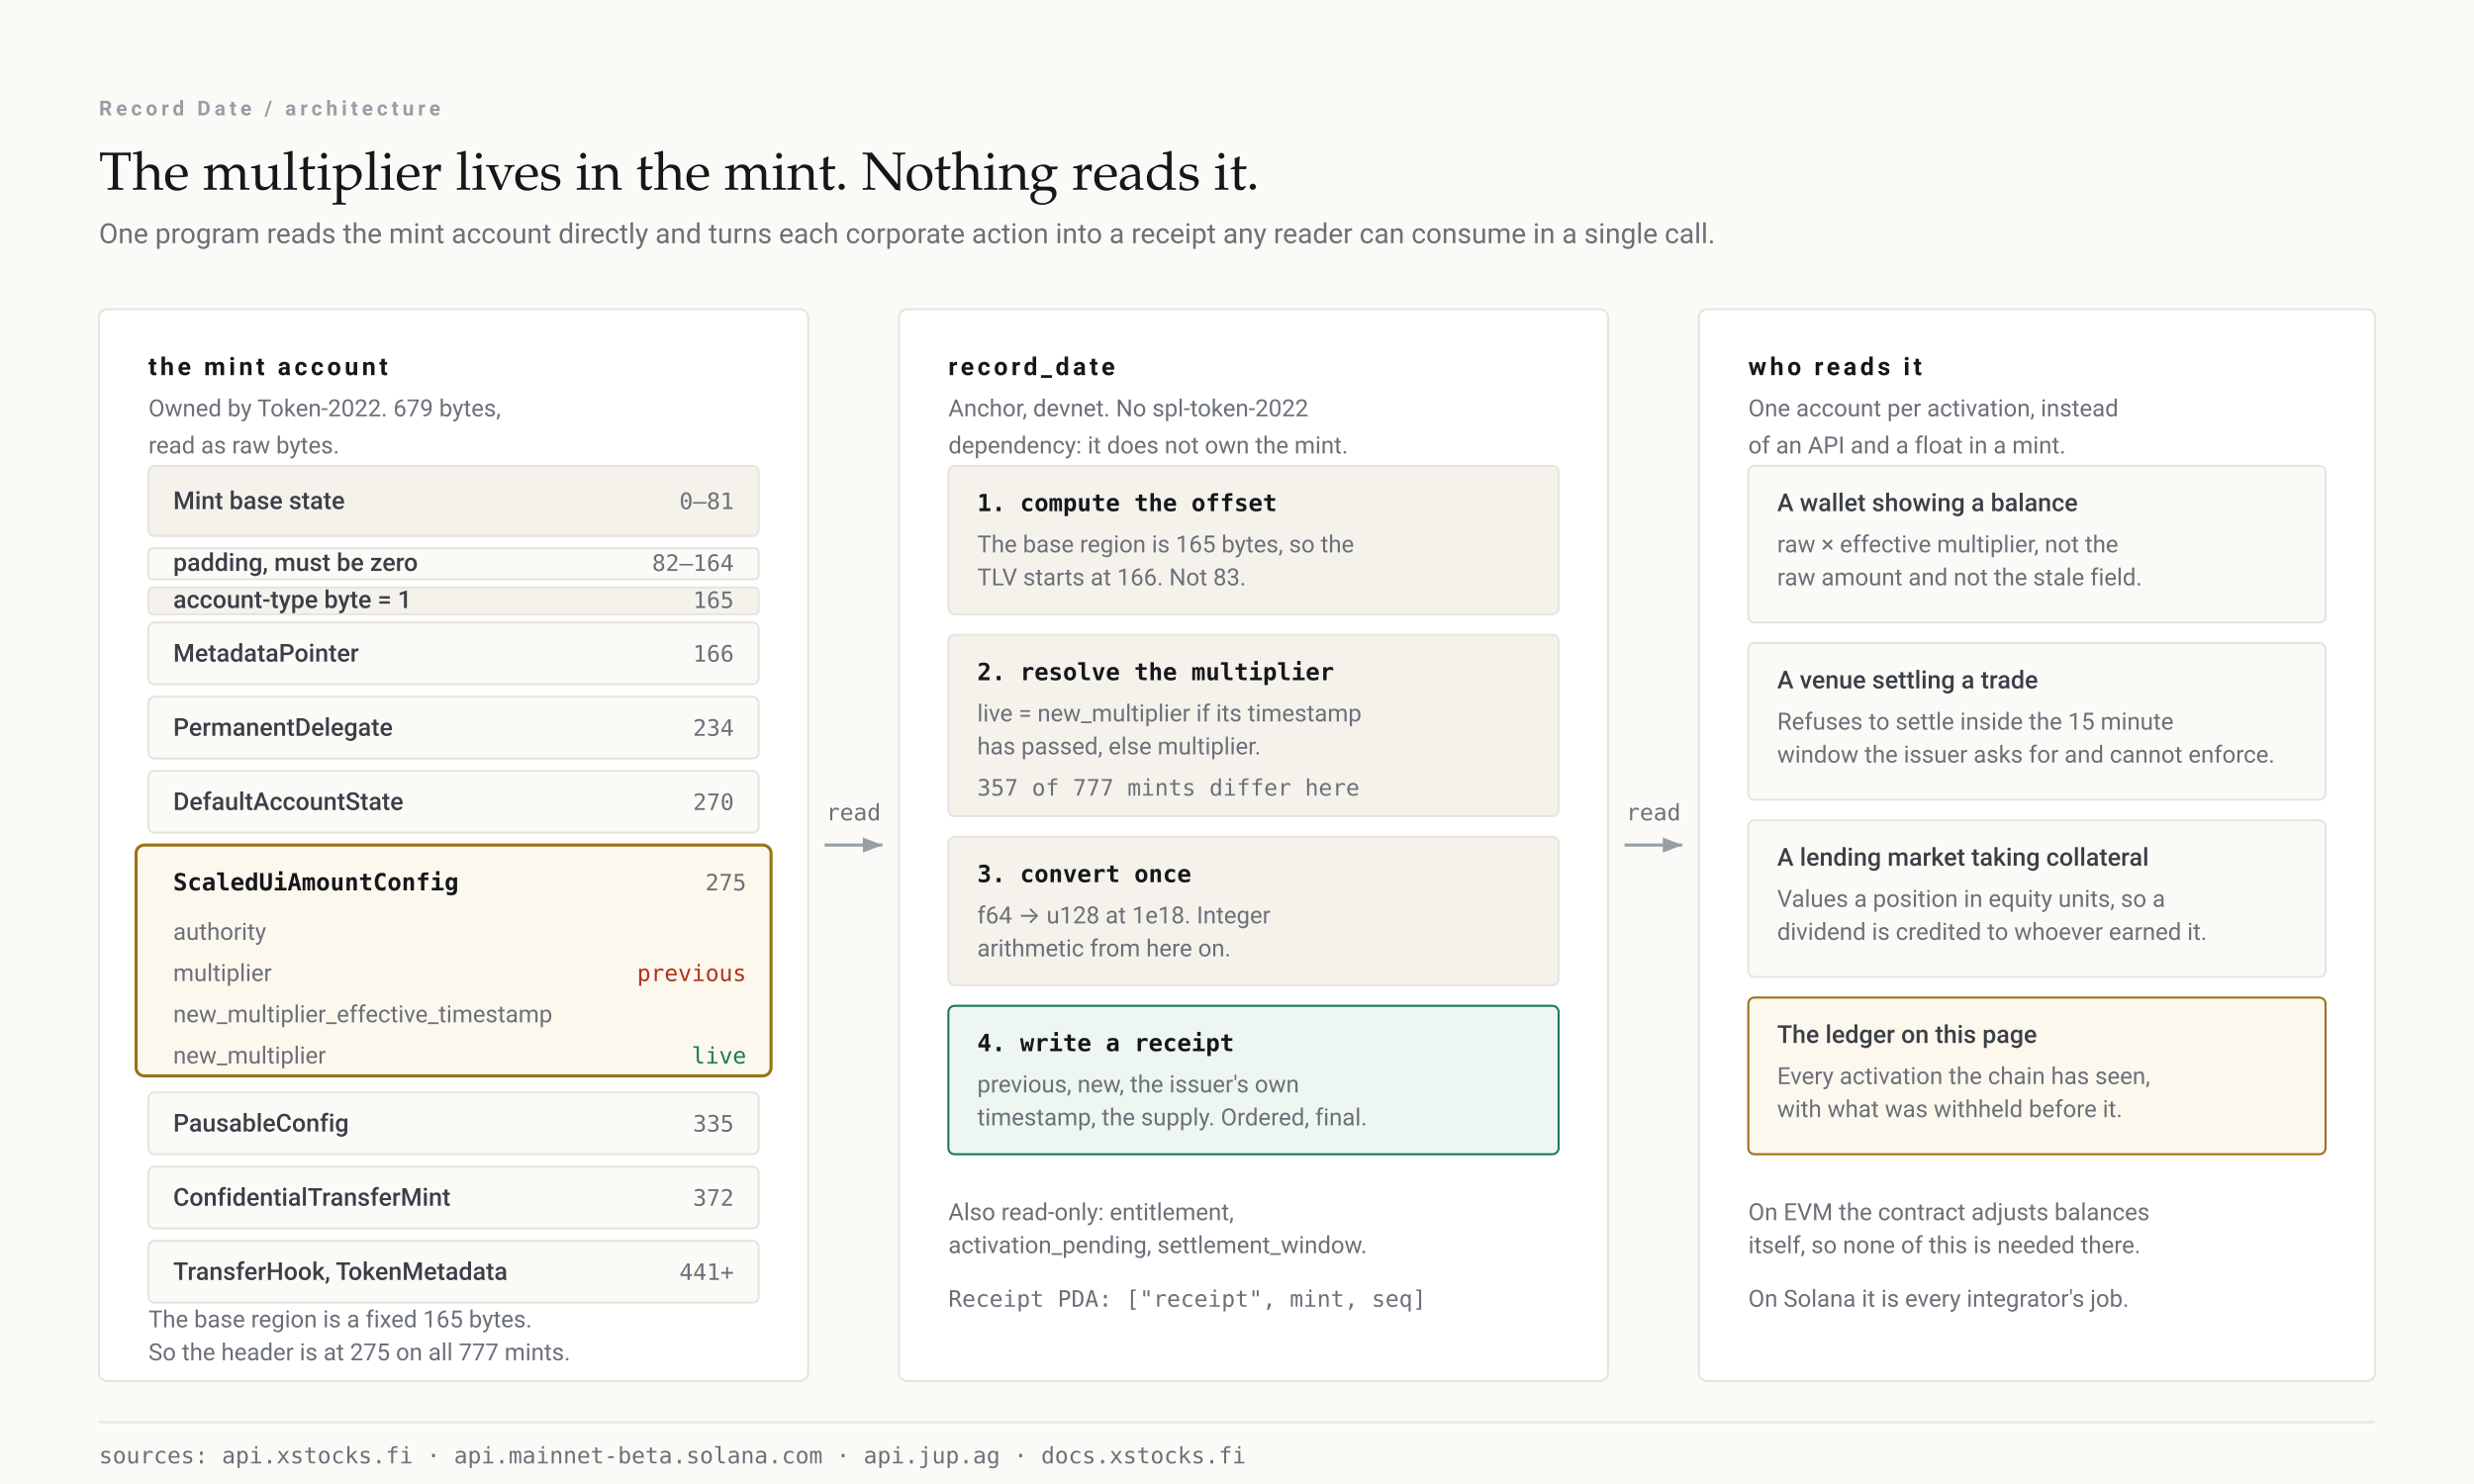
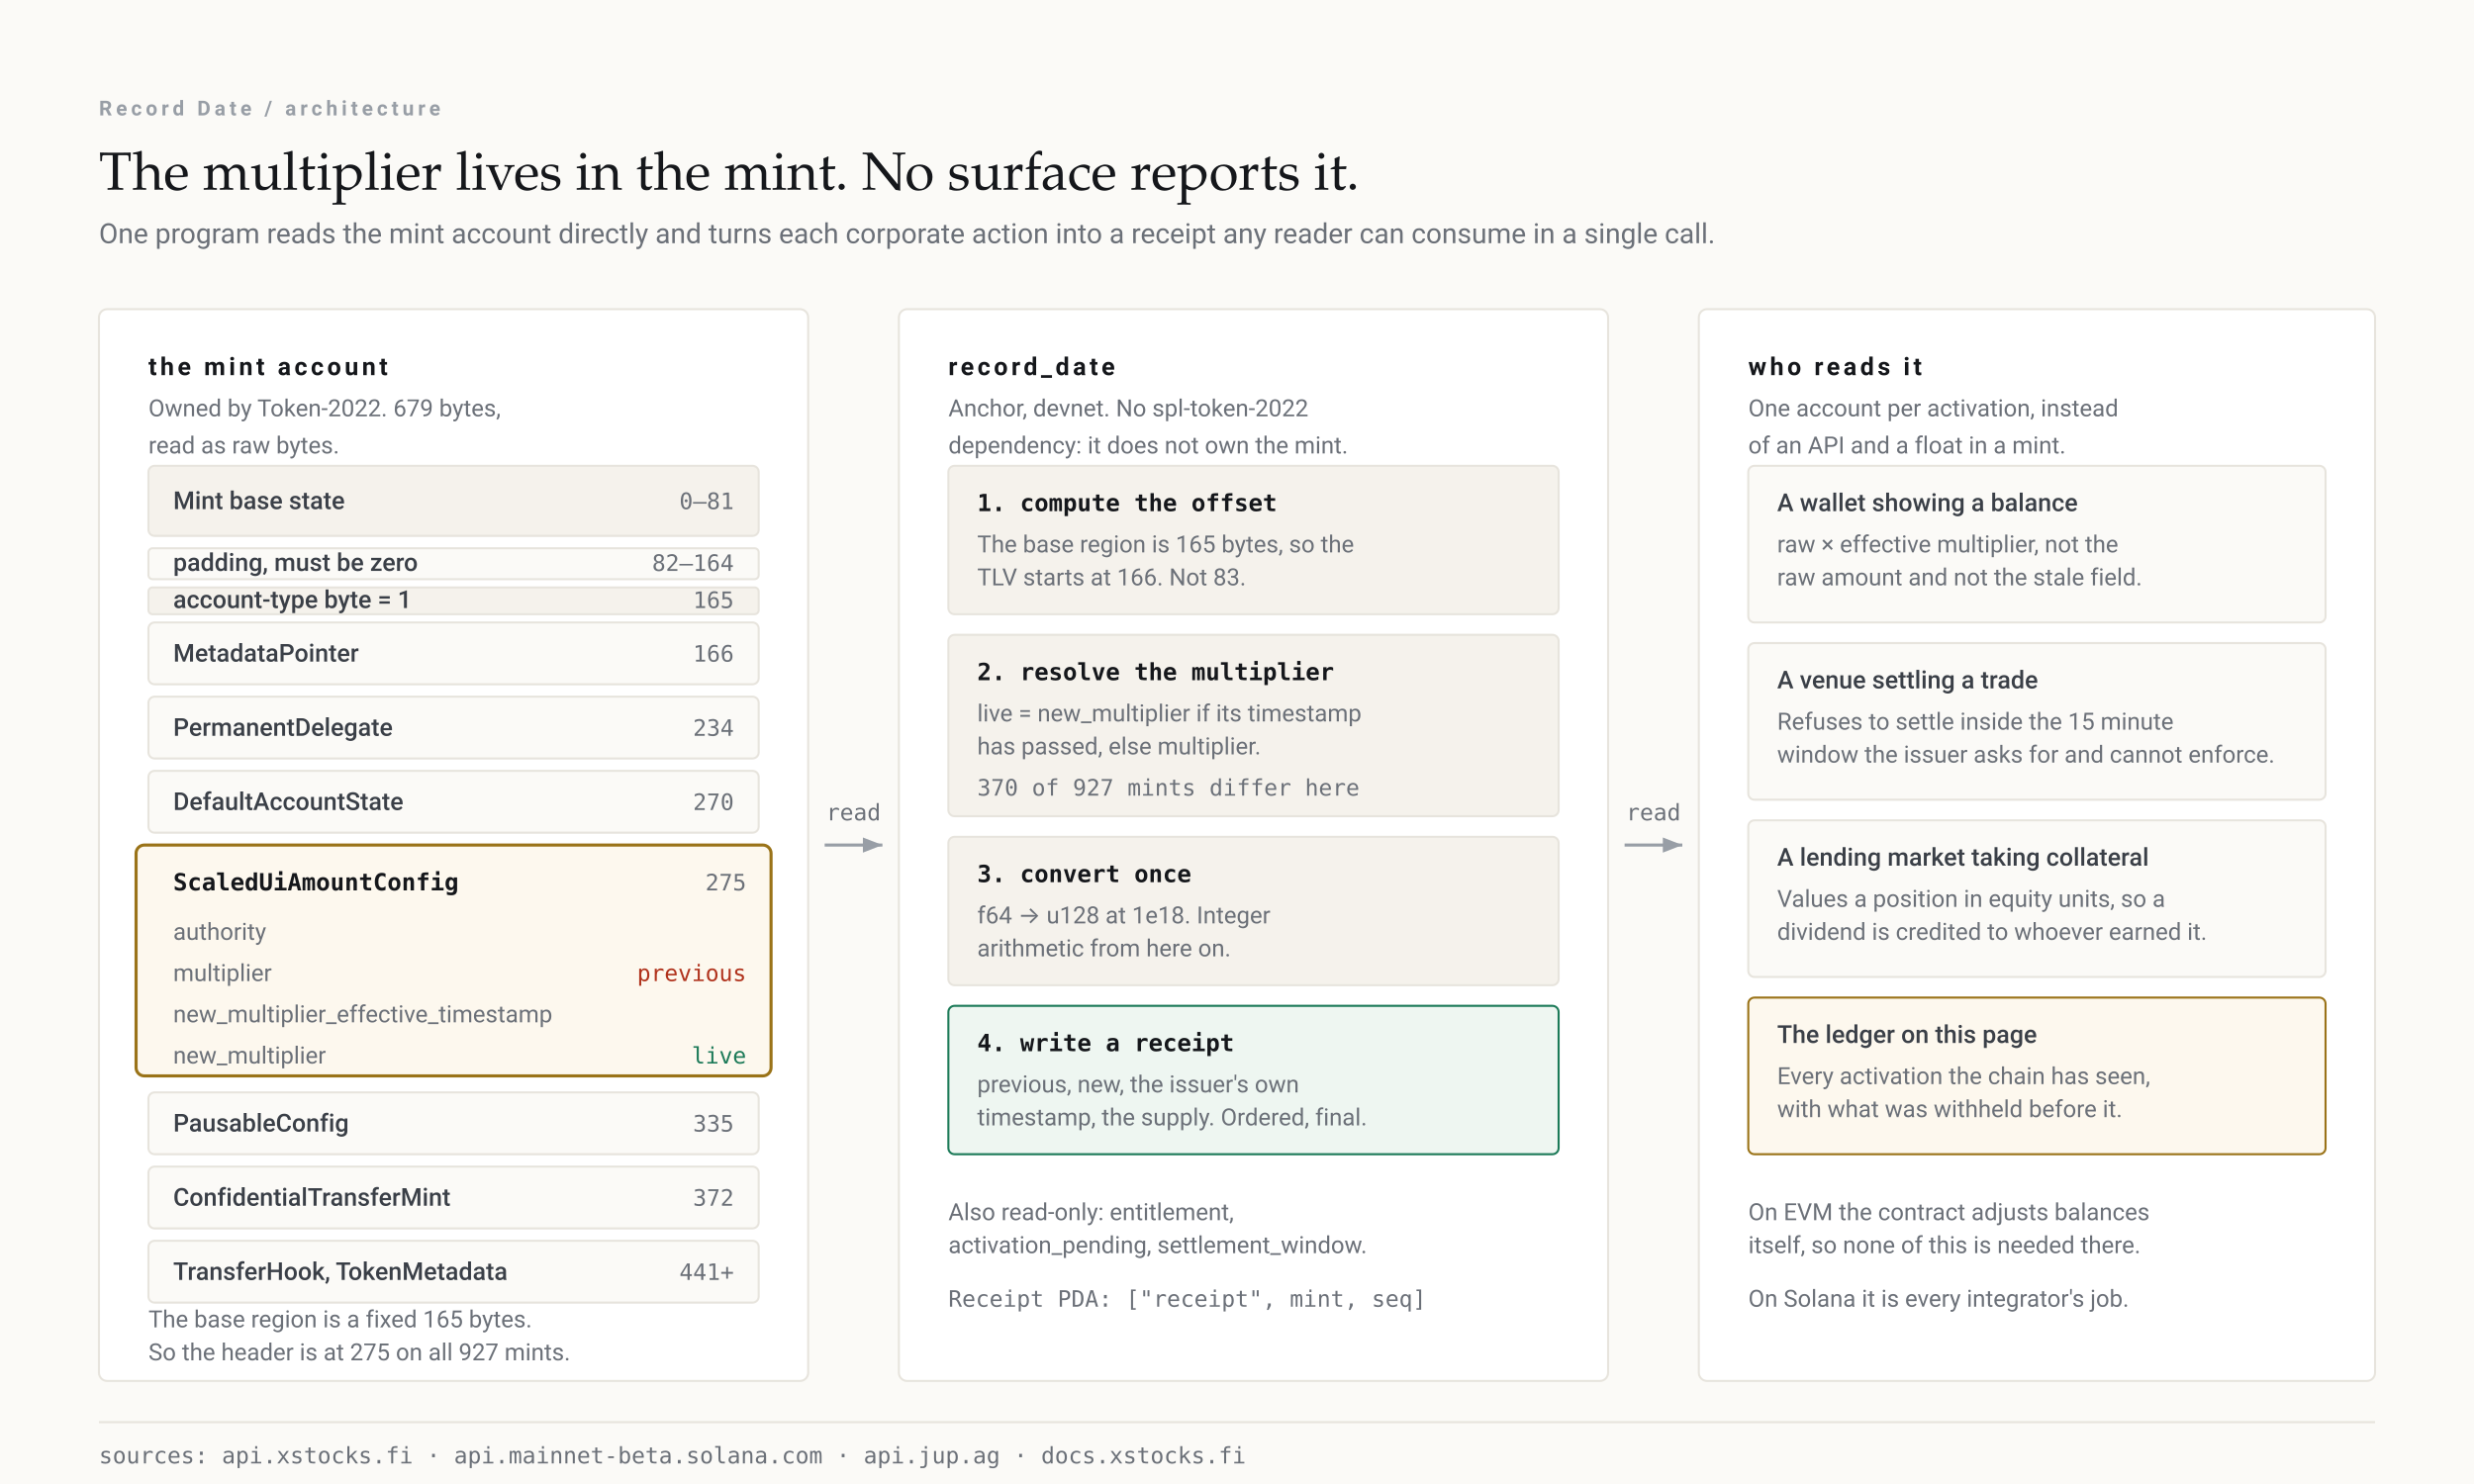
<svg xmlns="http://www.w3.org/2000/svg" viewBox="0 0 1200 720" width="1200" height="720" role="img" aria-label="Architecture: a Token-2022 mint account is read by the record_date program, which writes receipts that readers consume">
  <defs>
    <marker id="ar" viewBox="0 0 10 10" refX="9" refY="5" markerWidth="7" markerHeight="7" orient="auto-start-reverse">
      <path d="M0 1.5 9 5 0 8.5z" fill="#989ea6" />
    </marker>
    <style>
      .t   { font-family:-apple-system,BlinkMacSystemFont,"Segoe UI",Roboto,Helvetica,Arial,sans-serif; }
      .m   { font-family:ui-monospace,SFMono-Regular,"SF Mono",Menlo,Consolas,monospace; }
      .eyebrow { font:650 10px/1 -apple-system,BlinkMacSystemFont,"Segoe UI",Roboto,sans-serif;
                 letter-spacing:.19em; text-transform:uppercase; fill:#989ea6; }
      .h   { font:400 26px/1.1 "Iowan Old Style","Palatino Linotype",Palatino,Georgia,serif; fill:#15171b; }
      .sub { font:400 13.5px/1.5 -apple-system,BlinkMacSystemFont,"Segoe UI",Roboto,sans-serif; fill:#6b7078; }
      .ph  { font:650 12px/1 -apple-system,BlinkMacSystemFont,"Segoe UI",Roboto,sans-serif;
             letter-spacing:.14em; text-transform:uppercase; fill:#15171b; }
      .lb  { font:500 12px/1.4 -apple-system,BlinkMacSystemFont,"Segoe UI",Roboto,sans-serif; fill:#3a3f47; }
      .sm  { font:400 11.5px/1.45 -apple-system,BlinkMacSystemFont,"Segoe UI",Roboto,sans-serif; fill:#6b7078; }
      .mo  { font:400 11px/1 ui-monospace,SFMono-Regular,Menlo,monospace; fill:#6b7078; }
      .mov { font:600 11.5px/1 ui-monospace,SFMono-Regular,Menlo,monospace; fill:#15171b; }
      .paid { fill:#1c7a58; } .take { fill:#b0321c; } .brass { fill:#9a7318; }
    </style>
  </defs>
  <rect width="1200" height="720" fill="#fbfaf7" />
  <text x="48" y="56" class="eyebrow">Record Date / architecture</text>
-   <text x="48" y="92" class="h">The multiplier lives in the mint. Nothing reads it.</text>
+   <text x="48" y="92" class="h">The multiplier lives in the mint. No surface reports it.</text>
  <text x="48" y="118" class="sub">One program reads the mint account directly and turns each corporate action into a receipt any reader can consume in a single call.</text>
  <rect x="48" y="150" width="344" height="520" rx="4" fill="#ffffff" stroke="#e7e4dd" />
  <text x="72" y="182" class="ph">the mint account</text>
  <text x="72" y="202" class="sm">Owned by Token-2022. 679 bytes,</text>
  <text x="72" y="220" class="sm">read as raw bytes.</text>
  <g>
    <rect x="72" y="226" width="296" height="34" rx="3" fill="#f5f2ec" stroke="#e7e4dd" />
    <text x="84" y="247" class="lb">Mint base state</text>
    <text x="356" y="247" class="mo" text-anchor="end">0–81</text>
    <rect x="72" y="266" width="296" height="15" rx="2" fill="#fbfaf7" stroke="#e7e4dd" />
    <text x="84" y="277" class="lb" font-size="10.5">padding, must be zero</text>
    <text x="356" y="277" class="mo" text-anchor="end">82–164</text>
    <rect x="72" y="285" width="296" height="13" rx="2" fill="#f5f2ec" stroke="#e7e4dd" />
    <text x="84" y="295" class="lb" font-size="10.5">account-type byte = 1</text>
    <text x="356" y="295" class="mo" text-anchor="end">165</text>
    <rect x="72" y="302" width="296" height="30" rx="3" fill="#fbfaf7" stroke="#e7e4dd" />
    <text x="84" y="321" class="lb">MetadataPointer</text>
    <text x="356" y="321" class="mo" text-anchor="end">166</text>
    <rect x="72" y="338" width="296" height="30" rx="3" fill="#fbfaf7" stroke="#e7e4dd" />
    <text x="84" y="357" class="lb">PermanentDelegate</text>
    <text x="356" y="357" class="mo" text-anchor="end">234</text>
    <rect x="72" y="374" width="296" height="30" rx="3" fill="#fbfaf7" stroke="#e7e4dd" />
    <text x="84" y="393" class="lb">DefaultAccountState</text>
    <text x="356" y="393" class="mo" text-anchor="end">270</text>
    <rect x="66" y="410" width="308" height="112" rx="4" fill="#fdf8ee" stroke="#9a7318" stroke-width="1.5" />
    <text x="84" y="432" class="mov">ScaledUiAmountConfig</text>
    <text x="362" y="432" class="mo" text-anchor="end">275</text>
    <text x="84" y="456" class="sm">authority</text>
    <text x="84" y="476" class="sm">multiplier</text>
    <text x="84" y="496" class="sm">new_multiplier_effective_timestamp</text>
    <text x="84" y="516" class="sm">new_multiplier</text>
    <text x="362" y="476" class="mo take" text-anchor="end">previous</text>
    <text x="362" y="516" class="mo paid" text-anchor="end">live</text>
    <rect x="72" y="530" width="296" height="30" rx="3" fill="#fbfaf7" stroke="#e7e4dd" />
    <text x="84" y="549" class="lb">PausableConfig</text>
    <text x="356" y="549" class="mo" text-anchor="end">335</text>
    <rect x="72" y="566" width="296" height="30" rx="3" fill="#fbfaf7" stroke="#e7e4dd" />
    <text x="84" y="585" class="lb">ConfidentialTransferMint</text>
    <text x="356" y="585" class="mo" text-anchor="end">372</text>
    <rect x="72" y="602" width="296" height="30" rx="3" fill="#fbfaf7" stroke="#e7e4dd" />
    <text x="84" y="621" class="lb">TransferHook, TokenMetadata</text>
    <text x="356" y="621" class="mo" text-anchor="end">441+</text>
  </g>
  <text x="72" y="644" class="sm">The base region is a fixed 165 bytes.</text>
-   <text x="72" y="660" class="sm">So the header is at 275 on all 777 mints.</text>
+   <text x="72" y="660" class="sm">So the header is at 275 on all 927 mints.</text>
  <line x1="400" y1="410" x2="428" y2="410" stroke="#989ea6" stroke-width="1.5" marker-end="url(#ar)" />
  <text x="414" y="398" class="mo" text-anchor="middle">read</text>
  <rect x="436" y="150" width="344" height="520" rx="4" fill="#ffffff" stroke="#e7e4dd" />
  <text x="460" y="182" class="ph">record_date</text>
  <text x="460" y="202" class="sm">Anchor, devnet. No spl-token-2022</text>
  <text x="460" y="220" class="sm">dependency: it does not own the mint.</text>
  <g>
    <rect x="460" y="226" width="296" height="72" rx="3" fill="#f5f2ec" stroke="#e7e4dd" />
    <text x="474" y="248" class="mov">1. compute the offset</text>
    <text x="474" y="268" class="sm">The base region is 165 bytes, so the</text>
    <text x="474" y="284" class="sm">TLV starts at 166. Not 83.</text>
    <rect x="460" y="308" width="296" height="88" rx="3" fill="#f5f2ec" stroke="#e7e4dd" />
    <text x="474" y="330" class="mov">2. resolve the multiplier</text>
    <text x="474" y="350" class="sm">live = new_multiplier if its timestamp</text>
    <text x="474" y="366" class="sm">has passed, else multiplier.</text>
-     <text x="474" y="386" class="mo" fill="#b0321c">357 of 777 mints differ here</text>
+     <text x="474" y="386" class="mo" fill="#b0321c">370 of 927 mints differ here</text>
    <rect x="460" y="406" width="296" height="72" rx="3" fill="#f5f2ec" stroke="#e7e4dd" />
    <text x="474" y="428" class="mov">3. convert once</text>
    <text x="474" y="448" class="sm">f64 → u128 at 1e18. Integer</text>
    <text x="474" y="464" class="sm">arithmetic from here on.</text>
    <rect x="460" y="488" width="296" height="72" rx="3" fill="#eef6f1" stroke="#1c7a58" />
    <text x="474" y="510" class="mov">4. write a receipt</text>
    <text x="474" y="530" class="sm">previous, new, the issuer's own</text>
    <text x="474" y="546" class="sm">timestamp, the supply. Ordered, final.</text>
  </g>
  <text x="460" y="592" class="sm">Also read-only: entitlement,</text>
  <text x="460" y="608" class="sm">activation_pending, settlement_window.</text>
  <text x="460" y="634" class="mo" fill="#6b7078">Receipt PDA: ["receipt", mint, seq]</text>
  <line x1="788" y1="410" x2="816" y2="410" stroke="#989ea6" stroke-width="1.5" marker-end="url(#ar)" />
  <text x="802" y="398" class="mo" text-anchor="middle">read</text>
  <rect x="824" y="150" width="328" height="520" rx="4" fill="#ffffff" stroke="#e7e4dd" />
  <text x="848" y="182" class="ph">who reads it</text>
  <text x="848" y="202" class="sm">One account per activation, instead</text>
  <text x="848" y="220" class="sm">of an API and a float in a mint.</text>
  <g>
    <rect x="848" y="226" width="280" height="76" rx="3" fill="#fbfaf7" stroke="#e7e4dd" />
    <text x="862" y="248" class="lb">A wallet showing a balance</text>
    <text x="862" y="268" class="sm">raw × effective multiplier, not the</text>
    <text x="862" y="284" class="sm">raw amount and not the stale field.</text>
    <rect x="848" y="312" width="280" height="76" rx="3" fill="#fbfaf7" stroke="#e7e4dd" />
    <text x="862" y="334" class="lb">A venue settling a trade</text>
    <text x="862" y="354" class="sm">Refuses to settle inside the 15 minute</text>
    <text x="862" y="370" class="sm">window the issuer asks for and cannot enforce.</text>
    <rect x="848" y="398" width="280" height="76" rx="3" fill="#fbfaf7" stroke="#e7e4dd" />
    <text x="862" y="420" class="lb">A lending market taking collateral</text>
    <text x="862" y="440" class="sm">Values a position in equity units, so a</text>
    <text x="862" y="456" class="sm">dividend is credited to whoever earned it.</text>
    <rect x="848" y="484" width="280" height="76" rx="3" fill="#fdf8ee" stroke="#9a7318" />
    <text x="862" y="506" class="lb">The ledger on this page</text>
    <text x="862" y="526" class="sm">Every activation the chain has seen,</text>
    <text x="862" y="542" class="sm">with what was withheld before it.</text>
  </g>
  <text x="848" y="592" class="sm">On EVM the contract adjusts balances</text>
  <text x="848" y="608" class="sm">itself, so none of this is needed there.</text>
  <text x="848" y="634" class="sm">On Solana it is every integrator's job.</text>
  <line x1="48" y1="690" x2="1152" y2="690" stroke="#e7e4dd" />
  <text x="48" y="710" class="mo">sources: api.xstocks.fi · api.mainnet-beta.solana.com · api.jup.ag · docs.xstocks.fi</text>
</svg>
